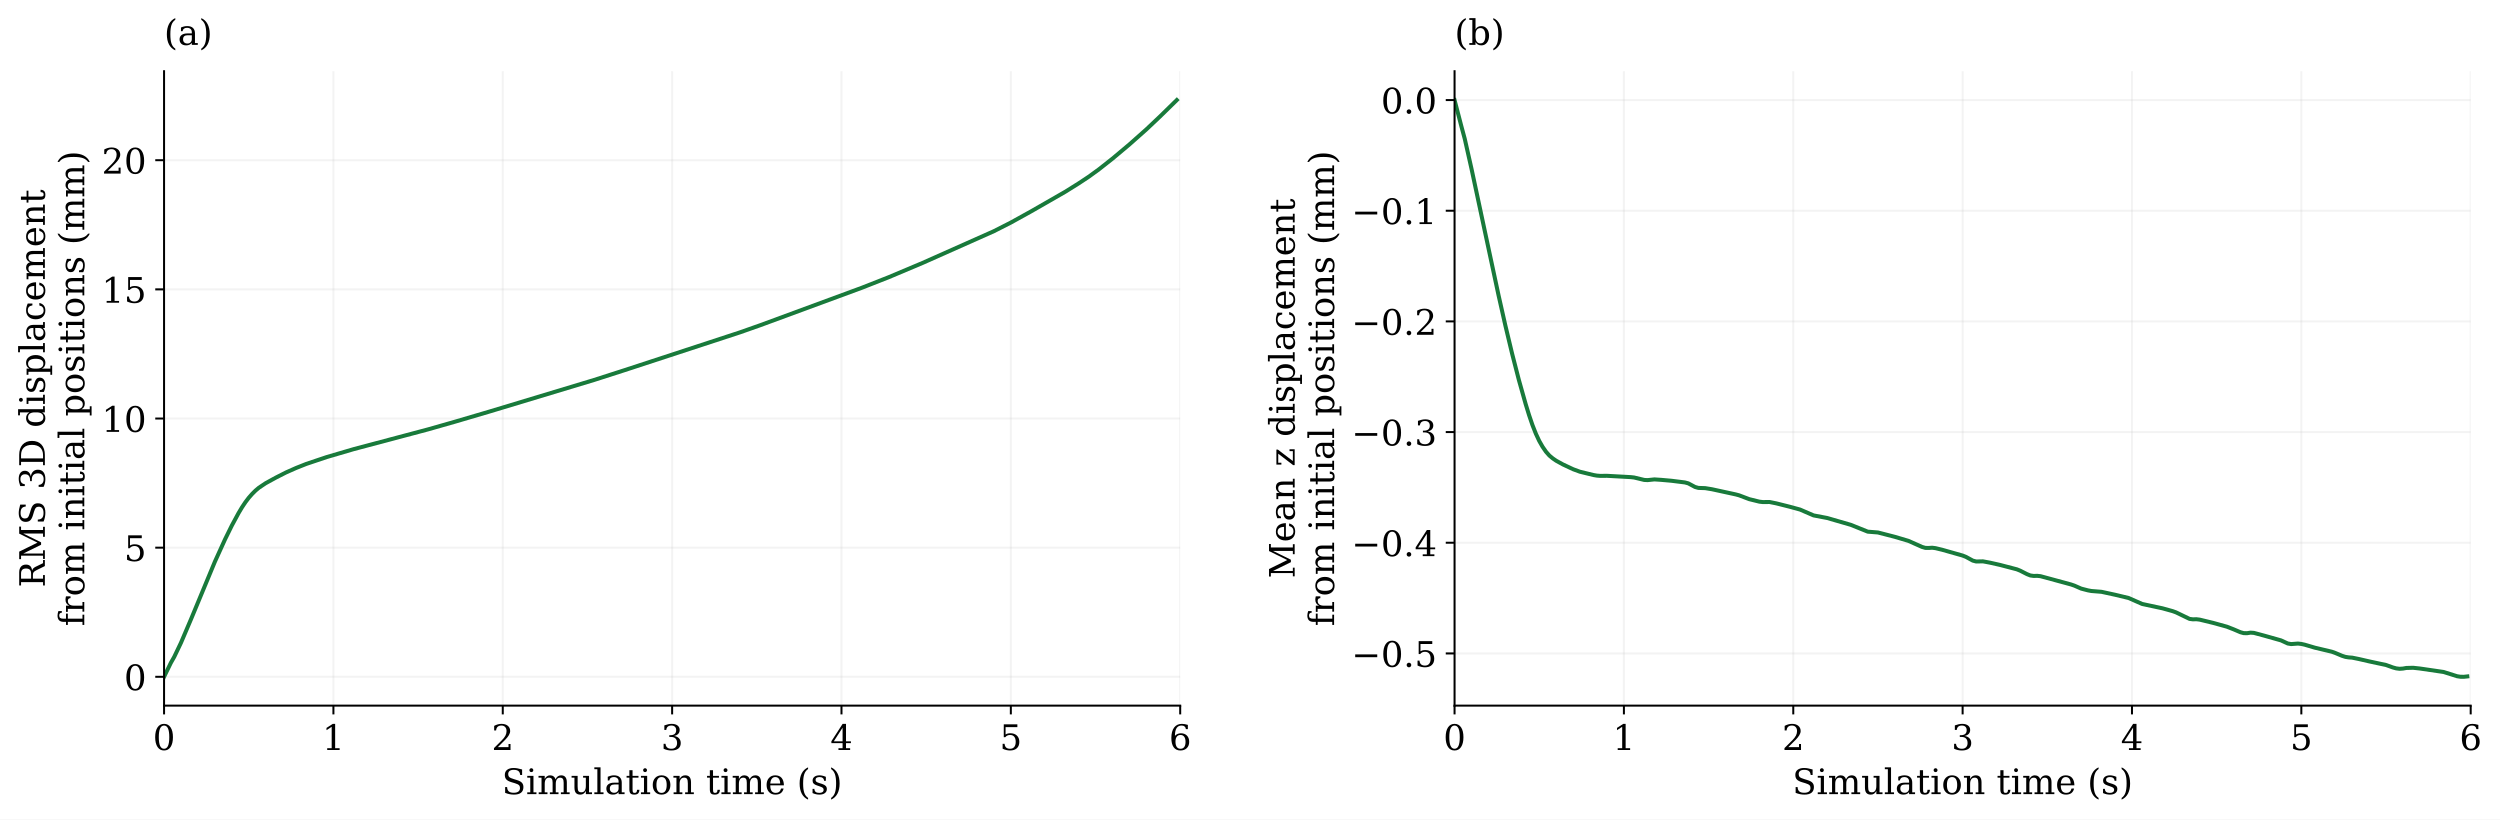
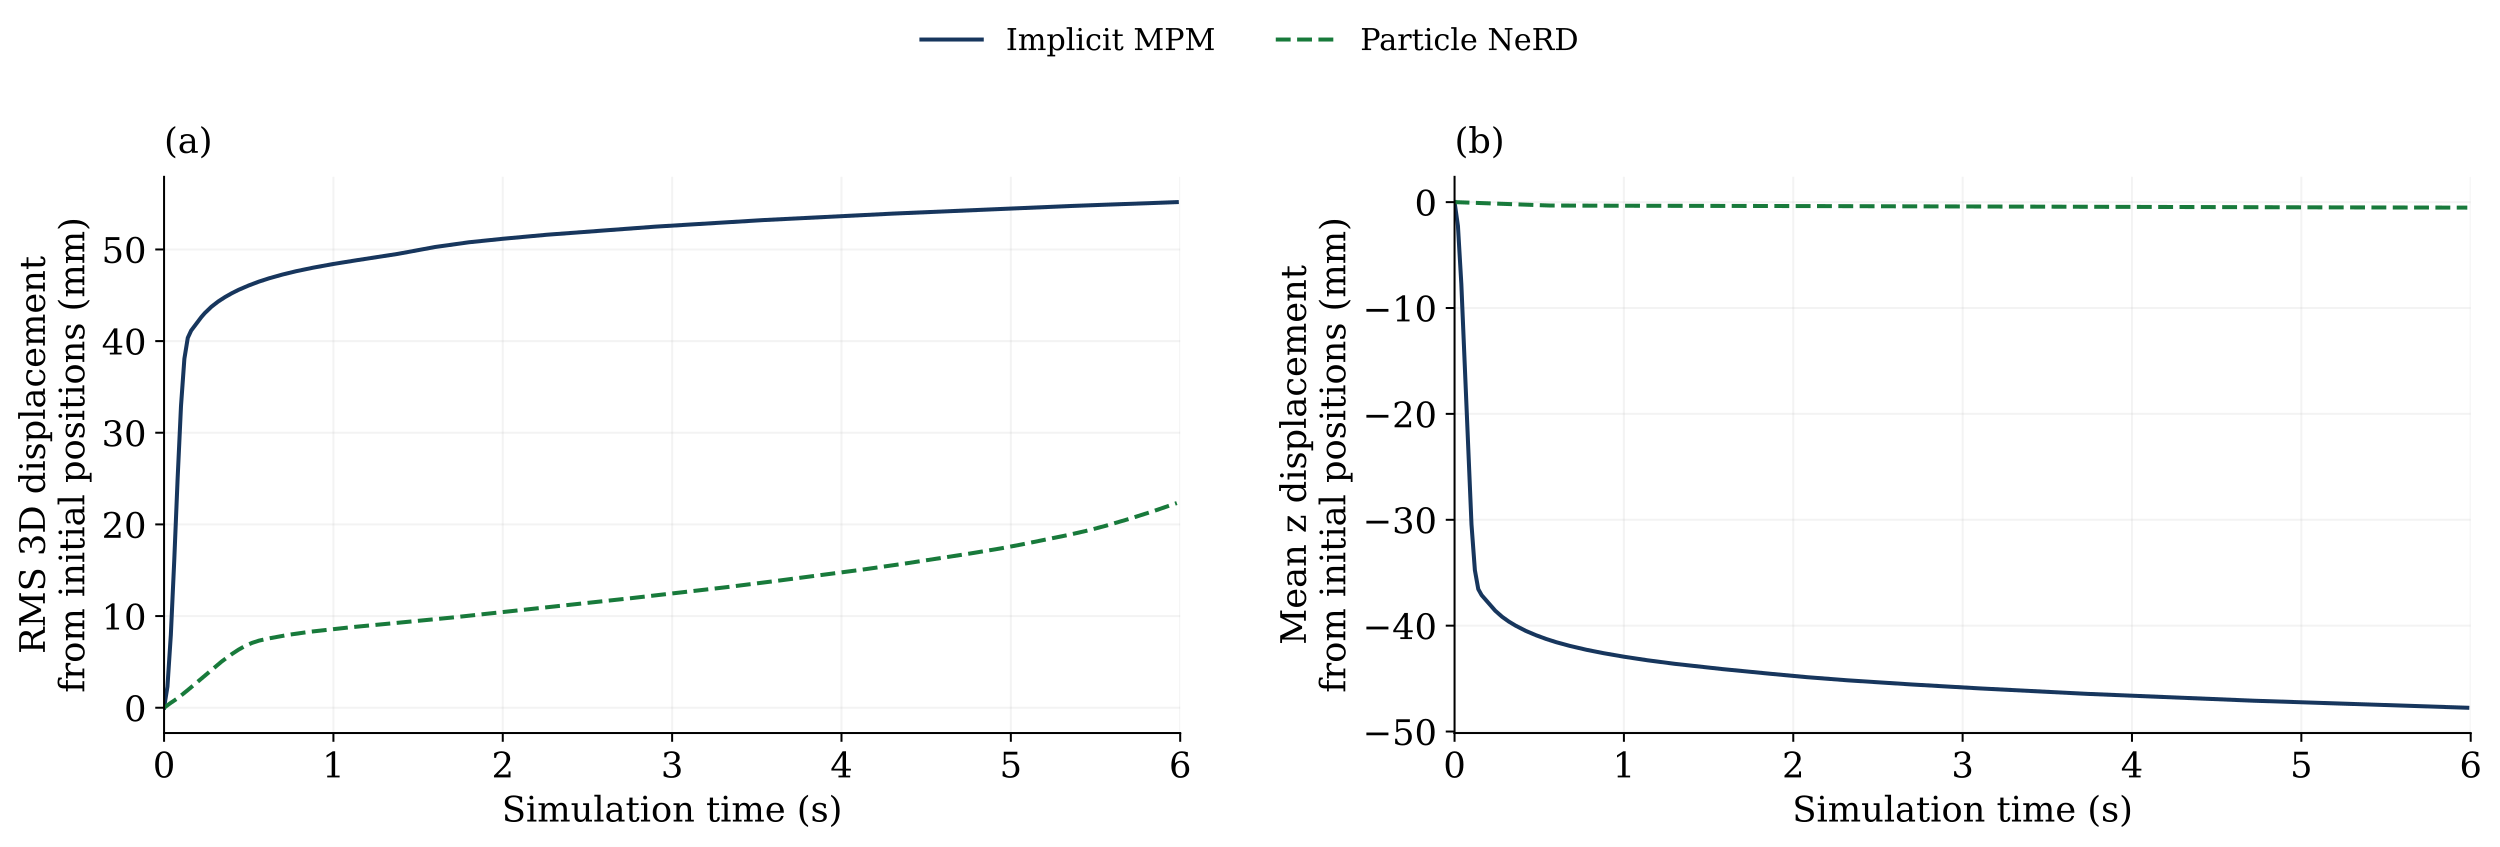
- <svg xmlns="http://www.w3.org/2000/svg" xmlns:xlink="http://www.w3.org/1999/xlink" width="994.175pt" height="325.905pt" viewBox="0 0 994.175 325.905" version="1.1">
+ <svg xmlns="http://www.w3.org/2000/svg" xmlns:xlink="http://www.w3.org/1999/xlink" width="994.175pt" height="336.803pt" viewBox="0 0 994.175 336.803" version="1.1">
  <defs>
    <style type="text/css">*{stroke-linejoin: round; stroke-linecap: butt}</style>
  </defs>
  <g id="figure_1">
    <g id="patch_1">
-       <path d="M 0 325.905  L 994.175 325.905  L 994.175 0  L 0 0  z " style="fill: #ffffff" />
+       <path d="M 0 336.803  L 994.175 336.803  L 994.175 0  L 0 0  z " style="fill: #ffffff" />
    </g>
    <g id="axes_1">
      <g id="patch_2">
-         <path d="M 65.241 280.606  L 469.329 280.606  L 469.329 28.318  L 65.241 28.318  z " style="fill: #ffffff" />
+         <path d="M 65.241 291.504  L 469.329 291.504  L 469.329 70.32  L 65.241 70.32  z " style="fill: #ffffff" />
      </g>
      <g id="matplotlib.axis_1">
        <g id="xtick_1">
          <g id="line2d_1">
-             <path d="M 65.241 280.606  L 65.241 28.318  " clip-path="url(#p0a371dbb51)" style="fill: none; stroke: #b0b0b0; stroke-opacity: 0.15; stroke-width: 0.8; stroke-linecap: square" />
+             <path d="M 65.241 291.504  L 65.241 70.32  " clip-path="url(#p9551785a88)" style="fill: none; stroke: #b0b0b0; stroke-opacity: 0.15; stroke-width: 0.8; stroke-linecap: square" />
          </g>
          <g id="line2d_2">
            <defs>
-               <path id="m8ab2464a65" d="M 0 0  L 0 3.5  " style="stroke: #000000; stroke-width: 0.8" />
+               <path id="m86de1fe6d7" d="M 0 0  L 0 3.5  " style="stroke: #000000; stroke-width: 0.8" />
            </defs>
            <g>
-               <use xlink:href="#m8ab2464a65" x="65.241" y="280.606" style="stroke: #000000; stroke-width: 0.8" />
+               <use xlink:href="#m86de1fe6d7" x="65.241" y="291.504" style="stroke: #000000; stroke-width: 0.8" />
            </g>
          </g>
          <g id="text_1">
-             <text style="font-size: 14px; font-family: 'DejaVu Serif'; text-anchor: middle" x="65.241" y="298.244" transform="rotate(-0 65.24131 298.2438)">0</text>
+             <text style="font-size: 14px; font-family: 'DejaVu Serif'; text-anchor: middle" x="65.241" y="309.142" transform="rotate(-0 65.24131 309.1418)">0</text>
          </g>
        </g>
        <g id="xtick_2">
          <g id="line2d_3">
-             <path d="M 132.589 280.606  L 132.589 28.318  " clip-path="url(#p0a371dbb51)" style="fill: none; stroke: #b0b0b0; stroke-opacity: 0.15; stroke-width: 0.8; stroke-linecap: square" />
+             <path d="M 132.589 291.504  L 132.589 70.32  " clip-path="url(#p9551785a88)" style="fill: none; stroke: #b0b0b0; stroke-opacity: 0.15; stroke-width: 0.8; stroke-linecap: square" />
          </g>
          <g id="line2d_4">
            <g>
-               <use xlink:href="#m8ab2464a65" x="132.589" y="280.606" style="stroke: #000000; stroke-width: 0.8" />
+               <use xlink:href="#m86de1fe6d7" x="132.589" y="291.504" style="stroke: #000000; stroke-width: 0.8" />
            </g>
          </g>
          <g id="text_2">
-             <text style="font-size: 14px; font-family: 'DejaVu Serif'; text-anchor: middle" x="132.589" y="298.244" transform="rotate(-0 132.5893 298.2438)">1</text>
+             <text style="font-size: 14px; font-family: 'DejaVu Serif'; text-anchor: middle" x="132.589" y="309.142" transform="rotate(-0 132.5893 309.1418)">1</text>
          </g>
        </g>
        <g id="xtick_3">
          <g id="line2d_5">
-             <path d="M 199.937 280.606  L 199.937 28.318  " clip-path="url(#p0a371dbb51)" style="fill: none; stroke: #b0b0b0; stroke-opacity: 0.15; stroke-width: 0.8; stroke-linecap: square" />
+             <path d="M 199.937 291.504  L 199.937 70.32  " clip-path="url(#p9551785a88)" style="fill: none; stroke: #b0b0b0; stroke-opacity: 0.15; stroke-width: 0.8; stroke-linecap: square" />
          </g>
          <g id="line2d_6">
            <g>
-               <use xlink:href="#m8ab2464a65" x="199.937" y="280.606" style="stroke: #000000; stroke-width: 0.8" />
+               <use xlink:href="#m86de1fe6d7" x="199.937" y="291.504" style="stroke: #000000; stroke-width: 0.8" />
            </g>
          </g>
          <g id="text_3">
-             <text style="font-size: 14px; font-family: 'DejaVu Serif'; text-anchor: middle" x="199.937" y="298.244" transform="rotate(-0 199.9373 298.2438)">2</text>
+             <text style="font-size: 14px; font-family: 'DejaVu Serif'; text-anchor: middle" x="199.937" y="309.142" transform="rotate(-0 199.9373 309.1418)">2</text>
          </g>
        </g>
        <g id="xtick_4">
          <g id="line2d_7">
-             <path d="M 267.285 280.606  L 267.285 28.318  " clip-path="url(#p0a371dbb51)" style="fill: none; stroke: #b0b0b0; stroke-opacity: 0.15; stroke-width: 0.8; stroke-linecap: square" />
+             <path d="M 267.285 291.504  L 267.285 70.32  " clip-path="url(#p9551785a88)" style="fill: none; stroke: #b0b0b0; stroke-opacity: 0.15; stroke-width: 0.8; stroke-linecap: square" />
          </g>
          <g id="line2d_8">
            <g>
-               <use xlink:href="#m8ab2464a65" x="267.285" y="280.606" style="stroke: #000000; stroke-width: 0.8" />
+               <use xlink:href="#m86de1fe6d7" x="267.285" y="291.504" style="stroke: #000000; stroke-width: 0.8" />
            </g>
          </g>
          <g id="text_4">
-             <text style="font-size: 14px; font-family: 'DejaVu Serif'; text-anchor: middle" x="267.285" y="298.244" transform="rotate(-0 267.2854 298.2438)">3</text>
+             <text style="font-size: 14px; font-family: 'DejaVu Serif'; text-anchor: middle" x="267.285" y="309.142" transform="rotate(-0 267.2854 309.1418)">3</text>
          </g>
        </g>
        <g id="xtick_5">
          <g id="line2d_9">
-             <path d="M 334.633 280.606  L 334.633 28.318  " clip-path="url(#p0a371dbb51)" style="fill: none; stroke: #b0b0b0; stroke-opacity: 0.15; stroke-width: 0.8; stroke-linecap: square" />
+             <path d="M 334.633 291.504  L 334.633 70.32  " clip-path="url(#p9551785a88)" style="fill: none; stroke: #b0b0b0; stroke-opacity: 0.15; stroke-width: 0.8; stroke-linecap: square" />
          </g>
          <g id="line2d_10">
            <g>
-               <use xlink:href="#m8ab2464a65" x="334.633" y="280.606" style="stroke: #000000; stroke-width: 0.8" />
+               <use xlink:href="#m86de1fe6d7" x="334.633" y="291.504" style="stroke: #000000; stroke-width: 0.8" />
            </g>
          </g>
          <g id="text_5">
-             <text style="font-size: 14px; font-family: 'DejaVu Serif'; text-anchor: middle" x="334.633" y="298.244" transform="rotate(-0 334.6334 298.2438)">4</text>
+             <text style="font-size: 14px; font-family: 'DejaVu Serif'; text-anchor: middle" x="334.633" y="309.142" transform="rotate(-0 334.6334 309.1418)">4</text>
          </g>
        </g>
        <g id="xtick_6">
          <g id="line2d_11">
-             <path d="M 401.981 280.606  L 401.981 28.318  " clip-path="url(#p0a371dbb51)" style="fill: none; stroke: #b0b0b0; stroke-opacity: 0.15; stroke-width: 0.8; stroke-linecap: square" />
+             <path d="M 401.981 291.504  L 401.981 70.32  " clip-path="url(#p9551785a88)" style="fill: none; stroke: #b0b0b0; stroke-opacity: 0.15; stroke-width: 0.8; stroke-linecap: square" />
          </g>
          <g id="line2d_12">
            <g>
-               <use xlink:href="#m8ab2464a65" x="401.981" y="280.606" style="stroke: #000000; stroke-width: 0.8" />
+               <use xlink:href="#m86de1fe6d7" x="401.981" y="291.504" style="stroke: #000000; stroke-width: 0.8" />
            </g>
          </g>
          <g id="text_6">
-             <text style="font-size: 14px; font-family: 'DejaVu Serif'; text-anchor: middle" x="401.981" y="298.244" transform="rotate(-0 401.9814 298.2438)">5</text>
+             <text style="font-size: 14px; font-family: 'DejaVu Serif'; text-anchor: middle" x="401.981" y="309.142" transform="rotate(-0 401.9814 309.1418)">5</text>
          </g>
        </g>
        <g id="xtick_7">
          <g id="line2d_13">
-             <path d="M 469.329 280.606  L 469.329 28.318  " clip-path="url(#p0a371dbb51)" style="fill: none; stroke: #b0b0b0; stroke-opacity: 0.15; stroke-width: 0.8; stroke-linecap: square" />
+             <path d="M 469.329 291.504  L 469.329 70.32  " clip-path="url(#p9551785a88)" style="fill: none; stroke: #b0b0b0; stroke-opacity: 0.15; stroke-width: 0.8; stroke-linecap: square" />
          </g>
          <g id="line2d_14">
            <g>
-               <use xlink:href="#m8ab2464a65" x="469.329" y="280.606" style="stroke: #000000; stroke-width: 0.8" />
+               <use xlink:href="#m86de1fe6d7" x="469.329" y="291.504" style="stroke: #000000; stroke-width: 0.8" />
            </g>
          </g>
          <g id="text_7">
-             <text style="font-size: 14px; font-family: 'DejaVu Serif'; text-anchor: middle" x="469.329" y="298.244" transform="rotate(-0 469.3294 298.2438)">6</text>
+             <text style="font-size: 14px; font-family: 'DejaVu Serif'; text-anchor: middle" x="469.329" y="309.142" transform="rotate(-0 469.3294 309.1418)">6</text>
          </g>
        </g>
        <g id="text_8">
-           <text style="font-size: 14px; font-family: 'DejaVu Serif'; text-anchor: middle" x="267.285" y="315.793" transform="rotate(-0 267.2854 315.7932)">Simulation time (s)</text>
+           <text style="font-size: 14px; font-family: 'DejaVu Serif'; text-anchor: middle" x="267.285" y="326.691" transform="rotate(-0 267.2854 326.6912)">Simulation time (s)</text>
        </g>
      </g>
      <g id="matplotlib.axis_2">
        <g id="ytick_1">
          <g id="line2d_15">
-             <path d="M 65.241 269.138  L 469.329 269.138  " clip-path="url(#p0a371dbb51)" style="fill: none; stroke: #b0b0b0; stroke-opacity: 0.15; stroke-width: 0.8; stroke-linecap: square" />
+             <path d="M 65.241 281.45  L 469.329 281.45  " clip-path="url(#p9551785a88)" style="fill: none; stroke: #b0b0b0; stroke-opacity: 0.15; stroke-width: 0.8; stroke-linecap: square" />
          </g>
          <g id="line2d_16">
            <defs>
-               <path id="mdab9ac565d" d="M 0 0  L -3.5 0  " style="stroke: #000000; stroke-width: 0.8" />
+               <path id="m582ac72a9a" d="M 0 0  L -3.5 0  " style="stroke: #000000; stroke-width: 0.8" />
            </defs>
            <g>
-               <use xlink:href="#mdab9ac565d" x="65.241" y="269.138" style="stroke: #000000; stroke-width: 0.8" />
+               <use xlink:href="#m582ac72a9a" x="65.241" y="281.45" style="stroke: #000000; stroke-width: 0.8" />
            </g>
          </g>
          <g id="text_9">
-             <text style="font-size: 14px; font-family: 'DejaVu Serif'; text-anchor: end" x="58.241" y="274.457" transform="rotate(-0 58.24131 274.4573)">0</text>
+             <text style="font-size: 14px; font-family: 'DejaVu Serif'; text-anchor: end" x="58.241" y="286.769" transform="rotate(-0 58.24131 286.7691)">0</text>
          </g>
        </g>
        <g id="ytick_2">
          <g id="line2d_17">
-             <path d="M 65.241 217.783  L 469.329 217.783  " clip-path="url(#p0a371dbb51)" style="fill: none; stroke: #b0b0b0; stroke-opacity: 0.15; stroke-width: 0.8; stroke-linecap: square" />
+             <path d="M 65.241 244.999  L 469.329 244.999  " clip-path="url(#p9551785a88)" style="fill: none; stroke: #b0b0b0; stroke-opacity: 0.15; stroke-width: 0.8; stroke-linecap: square" />
          </g>
          <g id="line2d_18">
            <g>
-               <use xlink:href="#mdab9ac565d" x="65.241" y="217.783" style="stroke: #000000; stroke-width: 0.8" />
+               <use xlink:href="#m582ac72a9a" x="65.241" y="244.999" style="stroke: #000000; stroke-width: 0.8" />
            </g>
          </g>
          <g id="text_10">
-             <text style="font-size: 14px; font-family: 'DejaVu Serif'; text-anchor: end" x="58.241" y="223.102" transform="rotate(-0 58.24131 223.1015)">5</text>
+             <text style="font-size: 14px; font-family: 'DejaVu Serif'; text-anchor: end" x="58.241" y="250.318" transform="rotate(-0 58.24131 250.3179)">10</text>
          </g>
        </g>
        <g id="ytick_3">
          <g id="line2d_19">
-             <path d="M 65.241 166.427  L 469.329 166.427  " clip-path="url(#p0a371dbb51)" style="fill: none; stroke: #b0b0b0; stroke-opacity: 0.15; stroke-width: 0.8; stroke-linecap: square" />
+             <path d="M 65.241 208.548  L 469.329 208.548  " clip-path="url(#p9551785a88)" style="fill: none; stroke: #b0b0b0; stroke-opacity: 0.15; stroke-width: 0.8; stroke-linecap: square" />
          </g>
          <g id="line2d_20">
            <g>
-               <use xlink:href="#mdab9ac565d" x="65.241" y="166.427" style="stroke: #000000; stroke-width: 0.8" />
+               <use xlink:href="#m582ac72a9a" x="65.241" y="208.548" style="stroke: #000000; stroke-width: 0.8" />
            </g>
          </g>
          <g id="text_11">
-             <text style="font-size: 14px; font-family: 'DejaVu Serif'; text-anchor: end" x="58.241" y="171.746" transform="rotate(-0 58.24131 171.7458)">10</text>
+             <text style="font-size: 14px; font-family: 'DejaVu Serif'; text-anchor: end" x="58.241" y="213.867" transform="rotate(-0 58.24131 213.8668)">20</text>
          </g>
        </g>
        <g id="ytick_4">
          <g id="line2d_21">
-             <path d="M 65.241 115.071  L 469.329 115.071  " clip-path="url(#p0a371dbb51)" style="fill: none; stroke: #b0b0b0; stroke-opacity: 0.15; stroke-width: 0.8; stroke-linecap: square" />
+             <path d="M 65.241 172.097  L 469.329 172.097  " clip-path="url(#p9551785a88)" style="fill: none; stroke: #b0b0b0; stroke-opacity: 0.15; stroke-width: 0.8; stroke-linecap: square" />
          </g>
          <g id="line2d_22">
            <g>
-               <use xlink:href="#mdab9ac565d" x="65.241" y="115.071" style="stroke: #000000; stroke-width: 0.8" />
+               <use xlink:href="#m582ac72a9a" x="65.241" y="172.097" style="stroke: #000000; stroke-width: 0.8" />
            </g>
          </g>
          <g id="text_12">
-             <text style="font-size: 14px; font-family: 'DejaVu Serif'; text-anchor: end" x="58.241" y="120.39" transform="rotate(-0 58.24131 120.39)">15</text>
+             <text style="font-size: 14px; font-family: 'DejaVu Serif'; text-anchor: end" x="58.241" y="177.416" transform="rotate(-0 58.24131 177.4157)">30</text>
          </g>
        </g>
        <g id="ytick_5">
          <g id="line2d_23">
-             <path d="M 65.241 63.715  L 469.329 63.715  " clip-path="url(#p0a371dbb51)" style="fill: none; stroke: #b0b0b0; stroke-opacity: 0.15; stroke-width: 0.8; stroke-linecap: square" />
+             <path d="M 65.241 135.646  L 469.329 135.646  " clip-path="url(#p9551785a88)" style="fill: none; stroke: #b0b0b0; stroke-opacity: 0.15; stroke-width: 0.8; stroke-linecap: square" />
          </g>
          <g id="line2d_24">
            <g>
-               <use xlink:href="#mdab9ac565d" x="65.241" y="63.715" style="stroke: #000000; stroke-width: 0.8" />
+               <use xlink:href="#m582ac72a9a" x="65.241" y="135.646" style="stroke: #000000; stroke-width: 0.8" />
            </g>
          </g>
          <g id="text_13">
-             <text style="font-size: 14px; font-family: 'DejaVu Serif'; text-anchor: end" x="58.241" y="69.034" transform="rotate(-0 58.24131 69.03426)">20</text>
-           </g>
-         </g>
-         <g id="text_14">
-           <text style="font-size: 14px; font-family: 'DejaVu Serif'" transform="translate(17.83781 233.5817) rotate(-90)">RMS 3D displacement</text>
-           <text style="font-size: 14px; font-family: 'DejaVu Serif'" transform="translate(33.51475 249.0069) rotate(-90)">from initial positions (mm)</text>
-         </g>
-       </g>
-       <g id="line2d_25">
-         <path d="M 65.241 269.138  L 67.935 263.599  L 69.282 261.225  L 71.976 255.585  L 76.017 246.105  L 85.446 223.383  L 89.487 214.489  L 92.181 209.01  L 94.874 204.026  L 96.221 201.765  L 97.568 199.743  L 98.915 197.962  L 100.262 196.432  L 101.609 195.088  L 102.956 193.953  L 105.65 192.154  L 109.691 189.937  L 113.732 187.882  L 117.773 186.09  L 121.814 184.484  L 129.895 181.769  L 140.671 178.604  L 160.875 173.24  L 170.304 170.731  L 181.08 167.658  L 194.55 163.689  L 236.305 151.084  L 248.428 147.186  L 294.225 132.184  L 302.306 129.336  L 342.715 114.442  L 353.491 110.203  L 366.96 104.524  L 395.247 91.933  L 401.981 88.51  L 410.063 84.038  L 423.533 76.311  L 428.921 72.944  L 432.961 70.272  L 437.002 67.337  L 442.39 63.09  L 449.125 57.44  L 455.86 51.464  L 461.248 46.37  L 467.982 39.786  L 467.982 39.786  " clip-path="url(#p0a371dbb51)" style="fill: none; stroke: #187a3b; stroke-width: 1.6; stroke-linecap: square" />
+             <text style="font-size: 14px; font-family: 'DejaVu Serif'; text-anchor: end" x="58.241" y="140.965" transform="rotate(-0 58.24131 140.9645)">40</text>
+           </g>
+         </g>
+         <g id="ytick_6">
+           <g id="line2d_25">
+             <path d="M 65.241 99.194  L 469.329 99.194  " clip-path="url(#p9551785a88)" style="fill: none; stroke: #b0b0b0; stroke-opacity: 0.15; stroke-width: 0.8; stroke-linecap: square" />
+           </g>
+           <g id="line2d_26">
+             <g>
+               <use xlink:href="#m582ac72a9a" x="65.241" y="99.194" style="stroke: #000000; stroke-width: 0.8" />
+             </g>
+           </g>
+           <g id="text_14">
+             <text style="font-size: 14px; font-family: 'DejaVu Serif'; text-anchor: end" x="58.241" y="104.513" transform="rotate(-0 58.24131 104.5134)">50</text>
+           </g>
+         </g>
+         <g id="text_15">
+           <text style="font-size: 14px; font-family: 'DejaVu Serif'" transform="translate(17.83781 260.0317) rotate(-90)">RMS 3D displacement</text>
+           <text style="font-size: 14px; font-family: 'DejaVu Serif'" transform="translate(33.51475 275.4568) rotate(-90)">from initial positions (mm)</text>
+         </g>
+       </g>
+       <g id="line2d_27">
+         <path d="M 65.241 281.45  L 66.588 273.079  L 67.935 252.52  L 69.282 223.137  L 70.629 190.448  L 71.976 161.484  L 73.323 142.646  L 74.67 134.362  L 76.017 131.45  L 80.058 126.101  L 81.405 124.546  L 84.099 121.954  L 86.793 119.879  L 89.487 118.139  L 92.181 116.61  L 94.874 115.259  L 98.915 113.516  L 102.956 111.992  L 106.997 110.678  L 112.385 109.163  L 117.773 107.853  L 124.508 106.449  L 132.589 104.973  L 142.018 103.458  L 158.182 100.963  L 172.998 98.229  L 186.468 96.345  L 199.937 94.954  L 217.448 93.35  L 260.551 90.133  L 303.653 87.513  L 354.838 84.956  L 399.287 83.056  L 426.227 81.904  L 439.696 81.402  L 459.901 80.681  L 467.982 80.374  L 467.982 80.374  " clip-path="url(#p9551785a88)" style="fill: none; stroke: #17365d; stroke-width: 1.6; stroke-linecap: square" />
+       </g>
+       <g id="line2d_28">
+         <path d="M 65.241 281.45  L 67.935 279.484  L 70.629 277.682  L 74.67 274.423  L 88.14 263.075  L 92.181 260.111  L 94.874 258.343  L 97.568 256.823  L 100.262 255.647  L 102.956 254.768  L 106.997 253.856  L 115.079 252.389  L 123.161 251.242  L 139.324 249.457  L 156.835 247.793  L 179.733 245.58  L 251.122 237.86  L 288.837 233.508  L 309.041 230.971  L 342.715 226.55  L 360.226 224.051  L 385.818 220.108  L 397.941 218.088  L 406.022 216.563  L 424.88 212.728  L 432.961 210.875  L 439.696 209.092  L 449.125 206.321  L 458.554 203.307  L 467.982 200.056  L 467.982 200.056  " clip-path="url(#p9551785a88)" style="fill: none; stroke-dasharray: 5.92,2.56; stroke-dashoffset: 0; stroke: #187a3b; stroke-width: 1.6" />
      </g>
      <g id="patch_3">
-         <path d="M 65.241 280.606  L 65.241 28.318  " style="fill: none; stroke: #000000; stroke-width: 0.8; stroke-linejoin: miter; stroke-linecap: square" />
+         <path d="M 65.241 291.504  L 65.241 70.32  " style="fill: none; stroke: #000000; stroke-width: 0.8; stroke-linejoin: miter; stroke-linecap: square" />
      </g>
      <g id="patch_4">
-         <path d="M 65.241 280.606  L 469.329 280.606  " style="fill: none; stroke: #000000; stroke-width: 0.8; stroke-linejoin: miter; stroke-linecap: square" />
-       </g>
-       <g id="text_15">
-         <text style="font-size: 14px; font-family: 'DejaVu Serif'; text-anchor: start" x="65.241" y="17.838" transform="rotate(-0 65.24131 17.83781)">(a)</text>
+         <path d="M 65.241 291.504  L 469.329 291.504  " style="fill: none; stroke: #000000; stroke-width: 0.8; stroke-linejoin: miter; stroke-linecap: square" />
+       </g>
+       <g id="text_16">
+         <text style="font-size: 14px; font-family: 'DejaVu Serif'; text-anchor: start" x="65.241" y="60.773" transform="rotate(-0 65.24131 60.77292)">(a)</text>
      </g>
    </g>
    <g id="axes_2">
      <g id="patch_5">
-         <path d="M 578.433 280.606  L 982.521 280.606  L 982.521 28.318  L 578.433 28.318  z " style="fill: #ffffff" />
+         <path d="M 578.433 291.504  L 982.521 291.504  L 982.521 70.32  L 578.433 70.32  z " style="fill: #ffffff" />
      </g>
      <g id="matplotlib.axis_3">
        <g id="xtick_8">
-           <g id="line2d_26">
-             <path d="M 578.433 280.606  L 578.433 28.318  " clip-path="url(#p15fa7cc1ab)" style="fill: none; stroke: #b0b0b0; stroke-opacity: 0.15; stroke-width: 0.8; stroke-linecap: square" />
-           </g>
-           <g id="line2d_27">
-             <g>
-               <use xlink:href="#m8ab2464a65" x="578.433" y="280.606" style="stroke: #000000; stroke-width: 0.8" />
-             </g>
-           </g>
-           <g id="text_16">
-             <text style="font-size: 14px; font-family: 'DejaVu Serif'; text-anchor: middle" x="578.433" y="298.244" transform="rotate(-0 578.4332 298.2438)">0</text>
+           <g id="line2d_29">
+             <path d="M 578.433 291.504  L 578.433 70.32  " clip-path="url(#p16b9360b07)" style="fill: none; stroke: #b0b0b0; stroke-opacity: 0.15; stroke-width: 0.8; stroke-linecap: square" />
+           </g>
+           <g id="line2d_30">
+             <g>
+               <use xlink:href="#m86de1fe6d7" x="578.433" y="291.504" style="stroke: #000000; stroke-width: 0.8" />
+             </g>
+           </g>
+           <g id="text_17">
+             <text style="font-size: 14px; font-family: 'DejaVu Serif'; text-anchor: middle" x="578.433" y="309.142" transform="rotate(-0 578.4332 309.1418)">0</text>
          </g>
        </g>
        <g id="xtick_9">
-           <g id="line2d_28">
-             <path d="M 645.781 280.606  L 645.781 28.318  " clip-path="url(#p15fa7cc1ab)" style="fill: none; stroke: #b0b0b0; stroke-opacity: 0.15; stroke-width: 0.8; stroke-linecap: square" />
-           </g>
-           <g id="line2d_29">
-             <g>
-               <use xlink:href="#m8ab2464a65" x="645.781" y="280.606" style="stroke: #000000; stroke-width: 0.8" />
-             </g>
-           </g>
-           <g id="text_17">
-             <text style="font-size: 14px; font-family: 'DejaVu Serif'; text-anchor: middle" x="645.781" y="298.244" transform="rotate(-0 645.7812 298.2438)">1</text>
+           <g id="line2d_31">
+             <path d="M 645.781 291.504  L 645.781 70.32  " clip-path="url(#p16b9360b07)" style="fill: none; stroke: #b0b0b0; stroke-opacity: 0.15; stroke-width: 0.8; stroke-linecap: square" />
+           </g>
+           <g id="line2d_32">
+             <g>
+               <use xlink:href="#m86de1fe6d7" x="645.781" y="291.504" style="stroke: #000000; stroke-width: 0.8" />
+             </g>
+           </g>
+           <g id="text_18">
+             <text style="font-size: 14px; font-family: 'DejaVu Serif'; text-anchor: middle" x="645.781" y="309.142" transform="rotate(-0 645.7812 309.1418)">1</text>
          </g>
        </g>
        <g id="xtick_10">
-           <g id="line2d_30">
-             <path d="M 713.129 280.606  L 713.129 28.318  " clip-path="url(#p15fa7cc1ab)" style="fill: none; stroke: #b0b0b0; stroke-opacity: 0.15; stroke-width: 0.8; stroke-linecap: square" />
-           </g>
-           <g id="line2d_31">
-             <g>
-               <use xlink:href="#m8ab2464a65" x="713.129" y="280.606" style="stroke: #000000; stroke-width: 0.8" />
-             </g>
-           </g>
-           <g id="text_18">
-             <text style="font-size: 14px; font-family: 'DejaVu Serif'; text-anchor: middle" x="713.129" y="298.244" transform="rotate(-0 713.1292 298.2438)">2</text>
+           <g id="line2d_33">
+             <path d="M 713.129 291.504  L 713.129 70.32  " clip-path="url(#p16b9360b07)" style="fill: none; stroke: #b0b0b0; stroke-opacity: 0.15; stroke-width: 0.8; stroke-linecap: square" />
+           </g>
+           <g id="line2d_34">
+             <g>
+               <use xlink:href="#m86de1fe6d7" x="713.129" y="291.504" style="stroke: #000000; stroke-width: 0.8" />
+             </g>
+           </g>
+           <g id="text_19">
+             <text style="font-size: 14px; font-family: 'DejaVu Serif'; text-anchor: middle" x="713.129" y="309.142" transform="rotate(-0 713.1292 309.1418)">2</text>
          </g>
        </g>
        <g id="xtick_11">
-           <g id="line2d_32">
-             <path d="M 780.477 280.606  L 780.477 28.318  " clip-path="url(#p15fa7cc1ab)" style="fill: none; stroke: #b0b0b0; stroke-opacity: 0.15; stroke-width: 0.8; stroke-linecap: square" />
-           </g>
-           <g id="line2d_33">
-             <g>
-               <use xlink:href="#m8ab2464a65" x="780.477" y="280.606" style="stroke: #000000; stroke-width: 0.8" />
-             </g>
-           </g>
-           <g id="text_19">
-             <text style="font-size: 14px; font-family: 'DejaVu Serif'; text-anchor: middle" x="780.477" y="298.244" transform="rotate(-0 780.4773 298.2438)">3</text>
+           <g id="line2d_35">
+             <path d="M 780.477 291.504  L 780.477 70.32  " clip-path="url(#p16b9360b07)" style="fill: none; stroke: #b0b0b0; stroke-opacity: 0.15; stroke-width: 0.8; stroke-linecap: square" />
+           </g>
+           <g id="line2d_36">
+             <g>
+               <use xlink:href="#m86de1fe6d7" x="780.477" y="291.504" style="stroke: #000000; stroke-width: 0.8" />
+             </g>
+           </g>
+           <g id="text_20">
+             <text style="font-size: 14px; font-family: 'DejaVu Serif'; text-anchor: middle" x="780.477" y="309.142" transform="rotate(-0 780.4773 309.1418)">3</text>
          </g>
        </g>
        <g id="xtick_12">
-           <g id="line2d_34">
-             <path d="M 847.825 280.606  L 847.825 28.318  " clip-path="url(#p15fa7cc1ab)" style="fill: none; stroke: #b0b0b0; stroke-opacity: 0.15; stroke-width: 0.8; stroke-linecap: square" />
-           </g>
-           <g id="line2d_35">
-             <g>
-               <use xlink:href="#m8ab2464a65" x="847.825" y="280.606" style="stroke: #000000; stroke-width: 0.8" />
-             </g>
-           </g>
-           <g id="text_20">
-             <text style="font-size: 14px; font-family: 'DejaVu Serif'; text-anchor: middle" x="847.825" y="298.244" transform="rotate(-0 847.8253 298.2438)">4</text>
+           <g id="line2d_37">
+             <path d="M 847.825 291.504  L 847.825 70.32  " clip-path="url(#p16b9360b07)" style="fill: none; stroke: #b0b0b0; stroke-opacity: 0.15; stroke-width: 0.8; stroke-linecap: square" />
+           </g>
+           <g id="line2d_38">
+             <g>
+               <use xlink:href="#m86de1fe6d7" x="847.825" y="291.504" style="stroke: #000000; stroke-width: 0.8" />
+             </g>
+           </g>
+           <g id="text_21">
+             <text style="font-size: 14px; font-family: 'DejaVu Serif'; text-anchor: middle" x="847.825" y="309.142" transform="rotate(-0 847.8253 309.1418)">4</text>
          </g>
        </g>
        <g id="xtick_13">
-           <g id="line2d_36">
-             <path d="M 915.173 280.606  L 915.173 28.318  " clip-path="url(#p15fa7cc1ab)" style="fill: none; stroke: #b0b0b0; stroke-opacity: 0.15; stroke-width: 0.8; stroke-linecap: square" />
-           </g>
-           <g id="line2d_37">
-             <g>
-               <use xlink:href="#m8ab2464a65" x="915.173" y="280.606" style="stroke: #000000; stroke-width: 0.8" />
-             </g>
-           </g>
-           <g id="text_21">
-             <text style="font-size: 14px; font-family: 'DejaVu Serif'; text-anchor: middle" x="915.173" y="298.244" transform="rotate(-0 915.1733 298.2438)">5</text>
+           <g id="line2d_39">
+             <path d="M 915.173 291.504  L 915.173 70.32  " clip-path="url(#p16b9360b07)" style="fill: none; stroke: #b0b0b0; stroke-opacity: 0.15; stroke-width: 0.8; stroke-linecap: square" />
+           </g>
+           <g id="line2d_40">
+             <g>
+               <use xlink:href="#m86de1fe6d7" x="915.173" y="291.504" style="stroke: #000000; stroke-width: 0.8" />
+             </g>
+           </g>
+           <g id="text_22">
+             <text style="font-size: 14px; font-family: 'DejaVu Serif'; text-anchor: middle" x="915.173" y="309.142" transform="rotate(-0 915.1733 309.1418)">5</text>
          </g>
        </g>
        <g id="xtick_14">
-           <g id="line2d_38">
-             <path d="M 982.521 280.606  L 982.521 28.318  " clip-path="url(#p15fa7cc1ab)" style="fill: none; stroke: #b0b0b0; stroke-opacity: 0.15; stroke-width: 0.8; stroke-linecap: square" />
-           </g>
-           <g id="line2d_39">
-             <g>
-               <use xlink:href="#m8ab2464a65" x="982.521" y="280.606" style="stroke: #000000; stroke-width: 0.8" />
-             </g>
-           </g>
-           <g id="text_22">
-             <text style="font-size: 14px; font-family: 'DejaVu Serif'; text-anchor: middle" x="982.521" y="298.244" transform="rotate(-0 982.5213 298.2438)">6</text>
-           </g>
-         </g>
-         <g id="text_23">
-           <text style="font-size: 14px; font-family: 'DejaVu Serif'; text-anchor: middle" x="780.477" y="315.793" transform="rotate(-0 780.4773 315.7932)">Simulation time (s)</text>
+           <g id="line2d_41">
+             <path d="M 982.521 291.504  L 982.521 70.32  " clip-path="url(#p16b9360b07)" style="fill: none; stroke: #b0b0b0; stroke-opacity: 0.15; stroke-width: 0.8; stroke-linecap: square" />
+           </g>
+           <g id="line2d_42">
+             <g>
+               <use xlink:href="#m86de1fe6d7" x="982.521" y="291.504" style="stroke: #000000; stroke-width: 0.8" />
+             </g>
+           </g>
+           <g id="text_23">
+             <text style="font-size: 14px; font-family: 'DejaVu Serif'; text-anchor: middle" x="982.521" y="309.142" transform="rotate(-0 982.5213 309.1418)">6</text>
+           </g>
+         </g>
+         <g id="text_24">
+           <text style="font-size: 14px; font-family: 'DejaVu Serif'; text-anchor: middle" x="780.477" y="326.691" transform="rotate(-0 780.4773 326.6912)">Simulation time (s)</text>
        </g>
      </g>
      <g id="matplotlib.axis_4">
-         <g id="ytick_6">
-           <g id="line2d_40">
-             <path d="M 578.433 259.849  L 982.521 259.849  " clip-path="url(#p15fa7cc1ab)" style="fill: none; stroke: #b0b0b0; stroke-opacity: 0.15; stroke-width: 0.8; stroke-linecap: square" />
-           </g>
-           <g id="line2d_41">
-             <g>
-               <use xlink:href="#mdab9ac565d" x="578.433" y="259.849" style="stroke: #000000; stroke-width: 0.8" />
-             </g>
-           </g>
-           <g id="text_24">
-             <text style="font-size: 14px; font-family: 'DejaVu Serif'; text-anchor: end" x="571.433" y="265.168" transform="rotate(-0 571.4332 265.1682)">−0.5</text>
-           </g>
-         </g>
        <g id="ytick_7">
-           <g id="line2d_42">
-             <path d="M 578.433 215.837  L 982.521 215.837  " clip-path="url(#p15fa7cc1ab)" style="fill: none; stroke: #b0b0b0; stroke-opacity: 0.15; stroke-width: 0.8; stroke-linecap: square" />
-           </g>
          <g id="line2d_43">
-             <g>
-               <use xlink:href="#mdab9ac565d" x="578.433" y="215.837" style="stroke: #000000; stroke-width: 0.8" />
+             <path d="M 578.433 290.916  L 982.521 290.916  " clip-path="url(#p16b9360b07)" style="fill: none; stroke: #b0b0b0; stroke-opacity: 0.15; stroke-width: 0.8; stroke-linecap: square" />
+           </g>
+           <g id="line2d_44">
+             <g>
+               <use xlink:href="#m582ac72a9a" x="578.433" y="290.916" style="stroke: #000000; stroke-width: 0.8" />
            </g>
          </g>
          <g id="text_25">
-             <text style="font-size: 14px; font-family: 'DejaVu Serif'; text-anchor: end" x="571.433" y="221.155" transform="rotate(-0 571.4332 221.1555)">−0.4</text>
+             <text style="font-size: 14px; font-family: 'DejaVu Serif'; text-anchor: end" x="571.433" y="296.235" transform="rotate(-0 571.4332 296.2351)">−50</text>
          </g>
        </g>
        <g id="ytick_8">
-           <g id="line2d_44">
-             <path d="M 578.433 171.824  L 982.521 171.824  " clip-path="url(#p15fa7cc1ab)" style="fill: none; stroke: #b0b0b0; stroke-opacity: 0.15; stroke-width: 0.8; stroke-linecap: square" />
-           </g>
          <g id="line2d_45">
-             <g>
-               <use xlink:href="#mdab9ac565d" x="578.433" y="171.824" style="stroke: #000000; stroke-width: 0.8" />
+             <path d="M 578.433 248.808  L 982.521 248.808  " clip-path="url(#p16b9360b07)" style="fill: none; stroke: #b0b0b0; stroke-opacity: 0.15; stroke-width: 0.8; stroke-linecap: square" />
+           </g>
+           <g id="line2d_46">
+             <g>
+               <use xlink:href="#m582ac72a9a" x="578.433" y="248.808" style="stroke: #000000; stroke-width: 0.8" />
            </g>
          </g>
          <g id="text_26">
-             <text style="font-size: 14px; font-family: 'DejaVu Serif'; text-anchor: end" x="571.433" y="177.143" transform="rotate(-0 571.4332 177.1428)">−0.3</text>
+             <text style="font-size: 14px; font-family: 'DejaVu Serif'; text-anchor: end" x="571.433" y="254.127" transform="rotate(-0 571.4332 254.1266)">−40</text>
          </g>
        </g>
        <g id="ytick_9">
-           <g id="line2d_46">
-             <path d="M 578.433 127.811  L 982.521 127.811  " clip-path="url(#p15fa7cc1ab)" style="fill: none; stroke: #b0b0b0; stroke-opacity: 0.15; stroke-width: 0.8; stroke-linecap: square" />
-           </g>
          <g id="line2d_47">
-             <g>
-               <use xlink:href="#mdab9ac565d" x="578.433" y="127.811" style="stroke: #000000; stroke-width: 0.8" />
+             <path d="M 578.433 206.699  L 982.521 206.699  " clip-path="url(#p16b9360b07)" style="fill: none; stroke: #b0b0b0; stroke-opacity: 0.15; stroke-width: 0.8; stroke-linecap: square" />
+           </g>
+           <g id="line2d_48">
+             <g>
+               <use xlink:href="#m582ac72a9a" x="578.433" y="206.699" style="stroke: #000000; stroke-width: 0.8" />
            </g>
          </g>
          <g id="text_27">
-             <text style="font-size: 14px; font-family: 'DejaVu Serif'; text-anchor: end" x="571.433" y="133.13" transform="rotate(-0 571.4332 133.13)">−0.2</text>
+             <text style="font-size: 14px; font-family: 'DejaVu Serif'; text-anchor: end" x="571.433" y="212.018" transform="rotate(-0 571.4332 212.0182)">−30</text>
          </g>
        </g>
        <g id="ytick_10">
-           <g id="line2d_48">
-             <path d="M 578.433 83.798  L 982.521 83.798  " clip-path="url(#p15fa7cc1ab)" style="fill: none; stroke: #b0b0b0; stroke-opacity: 0.15; stroke-width: 0.8; stroke-linecap: square" />
-           </g>
          <g id="line2d_49">
-             <g>
-               <use xlink:href="#mdab9ac565d" x="578.433" y="83.798" style="stroke: #000000; stroke-width: 0.8" />
+             <path d="M 578.433 164.591  L 982.521 164.591  " clip-path="url(#p16b9360b07)" style="fill: none; stroke: #b0b0b0; stroke-opacity: 0.15; stroke-width: 0.8; stroke-linecap: square" />
+           </g>
+           <g id="line2d_50">
+             <g>
+               <use xlink:href="#m582ac72a9a" x="578.433" y="164.591" style="stroke: #000000; stroke-width: 0.8" />
            </g>
          </g>
          <g id="text_28">
-             <text style="font-size: 14px; font-family: 'DejaVu Serif'; text-anchor: end" x="571.433" y="89.117" transform="rotate(-0 571.4332 89.11729)">−0.1</text>
+             <text style="font-size: 14px; font-family: 'DejaVu Serif'; text-anchor: end" x="571.433" y="169.91" transform="rotate(-0 571.4332 169.9097)">−20</text>
          </g>
        </g>
        <g id="ytick_11">
-           <g id="line2d_50">
-             <path d="M 578.433 39.786  L 982.521 39.786  " clip-path="url(#p15fa7cc1ab)" style="fill: none; stroke: #b0b0b0; stroke-opacity: 0.15; stroke-width: 0.8; stroke-linecap: square" />
-           </g>
          <g id="line2d_51">
-             <g>
-               <use xlink:href="#mdab9ac565d" x="578.433" y="39.786" style="stroke: #000000; stroke-width: 0.8" />
+             <path d="M 578.433 122.482  L 982.521 122.482  " clip-path="url(#p16b9360b07)" style="fill: none; stroke: #b0b0b0; stroke-opacity: 0.15; stroke-width: 0.8; stroke-linecap: square" />
+           </g>
+           <g id="line2d_52">
+             <g>
+               <use xlink:href="#m582ac72a9a" x="578.433" y="122.482" style="stroke: #000000; stroke-width: 0.8" />
            </g>
          </g>
          <g id="text_29">
-             <text style="font-size: 14px; font-family: 'DejaVu Serif'; text-anchor: end" x="571.433" y="45.105" transform="rotate(-0 571.4332 45.10456)">0.0</text>
-           </g>
-         </g>
-         <g id="text_30">
-           <text style="font-size: 14px; font-family: 'DejaVu Serif'" transform="translate(514.8488 229.9636) rotate(-90)">Mean z displacement</text>
-           <text style="font-size: 14px; font-family: 'DejaVu Serif'" transform="translate(530.5257 249.0069) rotate(-90)">from initial positions (mm)</text>
-         </g>
-       </g>
-       <g id="line2d_52">
-         <path d="M 578.433 39.786  L 581.127 50.158  L 582.474 55.159  L 585.168 67.104  L 590.556 92.323  L 595.944 117.504  L 598.638 129.441  L 601.332 140.691  L 604.025 151.159  L 606.719 160.72  L 608.066 165.083  L 609.413 169.034  L 610.76 172.456  L 612.107 175.353  L 613.454 177.701  L 614.801 179.648  L 616.148 181.171  L 617.495 182.289  L 618.842 183.215  L 621.536 184.698  L 625.577 186.595  L 628.271 187.585  L 633.659 188.902  L 635.006 189.134  L 636.353 189.241  L 639.046 189.216  L 648.475 189.737  L 649.822 189.886  L 653.863 190.859  L 655.21 190.927  L 657.904 190.644  L 660.598 190.822  L 664.639 191.18  L 670.027 191.852  L 671.373 192.213  L 674.067 193.654  L 675.414 194.031  L 678.108 194.117  L 680.802 194.561  L 690.231 196.612  L 691.578 196.972  L 695.619 198.5  L 699.66 199.498  L 701.007 199.655  L 703.701 199.633  L 706.394 200.178  L 711.782 201.531  L 715.823 202.636  L 721.211 204.963  L 726.599 205.988  L 736.028 208.718  L 742.762 211.428  L 746.803 211.75  L 753.538 213.487  L 758.926 215.086  L 764.314 217.485  L 765.661 217.878  L 767.008 217.905  L 768.355 217.815  L 769.702 217.989  L 772.395 218.64  L 780.477 220.931  L 781.824 221.469  L 784.518 222.938  L 785.865 223.288  L 788.559 223.236  L 791.253 223.736  L 795.294 224.64  L 802.029 226.402  L 803.376 226.945  L 806.07 228.317  L 807.416 228.849  L 808.763 229.036  L 810.11 228.988  L 811.457 229.135  L 823.58 232.425  L 824.927 232.889  L 827.621 234.072  L 830.315 234.772  L 831.662 235.022  L 835.703 235.346  L 841.09 236.514  L 846.478 237.805  L 851.866 240.176  L 859.948 241.908  L 863.989 243.031  L 865.336 243.52  L 870.724 246.117  L 872.071 246.293  L 873.418 246.247  L 874.764 246.412  L 880.152 247.719  L 885.54 249.21  L 888.234 250.261  L 890.928 251.411  L 892.275 251.781  L 893.622 251.799  L 894.969 251.583  L 896.316 251.681  L 900.357 252.764  L 907.092 254.666  L 909.785 255.903  L 911.132 256.128  L 913.826 255.925  L 915.173 256.079  L 916.52 256.378  L 920.561 257.569  L 927.296 259.169  L 928.643 259.653  L 931.337 260.788  L 932.684 261.219  L 934.031 261.431  L 935.378 261.527  L 938.072 262.075  L 942.113 263.008  L 948.847 264.447  L 951.541 265.417  L 952.888 265.793  L 954.235 265.959  L 955.582 265.869  L 956.929 265.629  L 959.623 265.555  L 962.317 265.847  L 971.746 267.227  L 977.133 268.923  L 978.48 269.128  L 979.827 269.138  L 981.174 268.993  L 981.174 268.993  " clip-path="url(#p15fa7cc1ab)" style="fill: none; stroke: #187a3b; stroke-width: 1.6; stroke-linecap: square" />
+             <text style="font-size: 14px; font-family: 'DejaVu Serif'; text-anchor: end" x="571.433" y="127.801" transform="rotate(-0 571.4332 127.8012)">−10</text>
+           </g>
+         </g>
+         <g id="ytick_12">
+           <g id="line2d_53">
+             <path d="M 578.433 80.374  L 982.521 80.374  " clip-path="url(#p16b9360b07)" style="fill: none; stroke: #b0b0b0; stroke-opacity: 0.15; stroke-width: 0.8; stroke-linecap: square" />
+           </g>
+           <g id="line2d_54">
+             <g>
+               <use xlink:href="#m582ac72a9a" x="578.433" y="80.374" style="stroke: #000000; stroke-width: 0.8" />
+             </g>
+           </g>
+           <g id="text_30">
+             <text style="font-size: 14px; font-family: 'DejaVu Serif'; text-anchor: end" x="571.433" y="85.693" transform="rotate(-0 571.4332 85.69272)">0</text>
+           </g>
+         </g>
+         <g id="text_31">
+           <text style="font-size: 14px; font-family: 'DejaVu Serif'" transform="translate(519.2981 256.4136) rotate(-90)">Mean z displacement</text>
+           <text style="font-size: 14px; font-family: 'DejaVu Serif'" transform="translate(534.9751 275.4568) rotate(-90)">from initial positions (mm)</text>
+         </g>
+       </g>
+       <g id="line2d_55">
+         <path d="M 578.433 80.374  L 579.78 89.857  L 581.127 112.91  L 585.168 208.576  L 586.515 226.743  L 587.862 234.278  L 589.209 236.683  L 594.597 242.852  L 597.291 245.236  L 599.985 247.162  L 602.678 248.786  L 606.719 250.868  L 610.76 252.589  L 614.801 254.081  L 618.842 255.374  L 624.23 256.845  L 630.965 258.42  L 637.699 259.752  L 645.781 261.152  L 655.21 262.58  L 665.986 263.983  L 684.843 266.067  L 705.047 268.039  L 718.517 269.286  L 734.681 270.539  L 760.273 272.196  L 787.212 273.753  L 830.315 275.943  L 896.316 278.656  L 981.174 281.45  L 981.174 281.45  " clip-path="url(#p16b9360b07)" style="fill: none; stroke: #17365d; stroke-width: 1.6; stroke-linecap: square" />
+       </g>
+       <g id="line2d_56">
+         <path d="M 578.433 80.374  L 616.148 81.726  L 639.046 81.803  L 719.864 81.95  L 919.214 82.454  L 981.174 82.567  L 981.174 82.567  " clip-path="url(#p16b9360b07)" style="fill: none; stroke-dasharray: 5.92,2.56; stroke-dashoffset: 0; stroke: #187a3b; stroke-width: 1.6" />
      </g>
      <g id="patch_6">
-         <path d="M 578.433 280.606  L 578.433 28.318  " style="fill: none; stroke: #000000; stroke-width: 0.8; stroke-linejoin: miter; stroke-linecap: square" />
+         <path d="M 578.433 291.504  L 578.433 70.32  " style="fill: none; stroke: #000000; stroke-width: 0.8; stroke-linejoin: miter; stroke-linecap: square" />
      </g>
      <g id="patch_7">
-         <path d="M 578.433 280.606  L 982.521 280.606  " style="fill: none; stroke: #000000; stroke-width: 0.8; stroke-linejoin: miter; stroke-linecap: square" />
-       </g>
-       <g id="text_31">
-         <text style="font-size: 14px; font-family: 'DejaVu Serif'; text-anchor: start" x="578.433" y="17.838" transform="rotate(-0 578.4332 17.83781)">(b)</text>
+         <path d="M 578.433 291.504  L 982.521 291.504  " style="fill: none; stroke: #000000; stroke-width: 0.8; stroke-linejoin: miter; stroke-linecap: square" />
+       </g>
+       <g id="text_32">
+         <text style="font-size: 14px; font-family: 'DejaVu Serif'; text-anchor: start" x="578.433" y="60.773" transform="rotate(-0 578.4332 60.77292)">(b)</text>
+       </g>
+     </g>
+     <g id="legend_1">
+       <g id="line2d_57">
+         <path d="M 366.419 15.718  L 378.419 15.718  L 390.419 15.718  " style="fill: none; stroke: #17365d; stroke-width: 1.6; stroke-linecap: square" />
+       </g>
+       <g id="text_33">
+         <text style="font-size: 12px; font-family: 'DejaVu Serif'; text-anchor: start" x="400.019" y="19.918" transform="rotate(-0 400.0188 19.91812)">Implicit MPM</text>
+       </g>
+       <g id="line2d_58">
+         <path d="M 507.338 15.718  L 519.338 15.718  L 531.338 15.718  " style="fill: none; stroke-dasharray: 5.92,2.56; stroke-dashoffset: 0; stroke: #187a3b; stroke-width: 1.6" />
+       </g>
+       <g id="text_34">
+         <text style="font-size: 12px; font-family: 'DejaVu Serif'; text-anchor: start" x="540.938" y="19.918" transform="rotate(-0 540.9382 19.91812)">Particle NeRD</text>
      </g>
    </g>
  </g>
  <defs>
-     <clipPath id="p0a371dbb51">
-       <rect x="65.241" y="28.318" width="404.088" height="252.288" />
+     <clipPath id="p9551785a88">
+       <rect x="65.241" y="70.32" width="404.088" height="221.184" />
    </clipPath>
-     <clipPath id="p15fa7cc1ab">
-       <rect x="578.433" y="28.318" width="404.088" height="252.288" />
+     <clipPath id="p16b9360b07">
+       <rect x="578.433" y="70.32" width="404.088" height="221.184" />
    </clipPath>
  </defs>
</svg>
